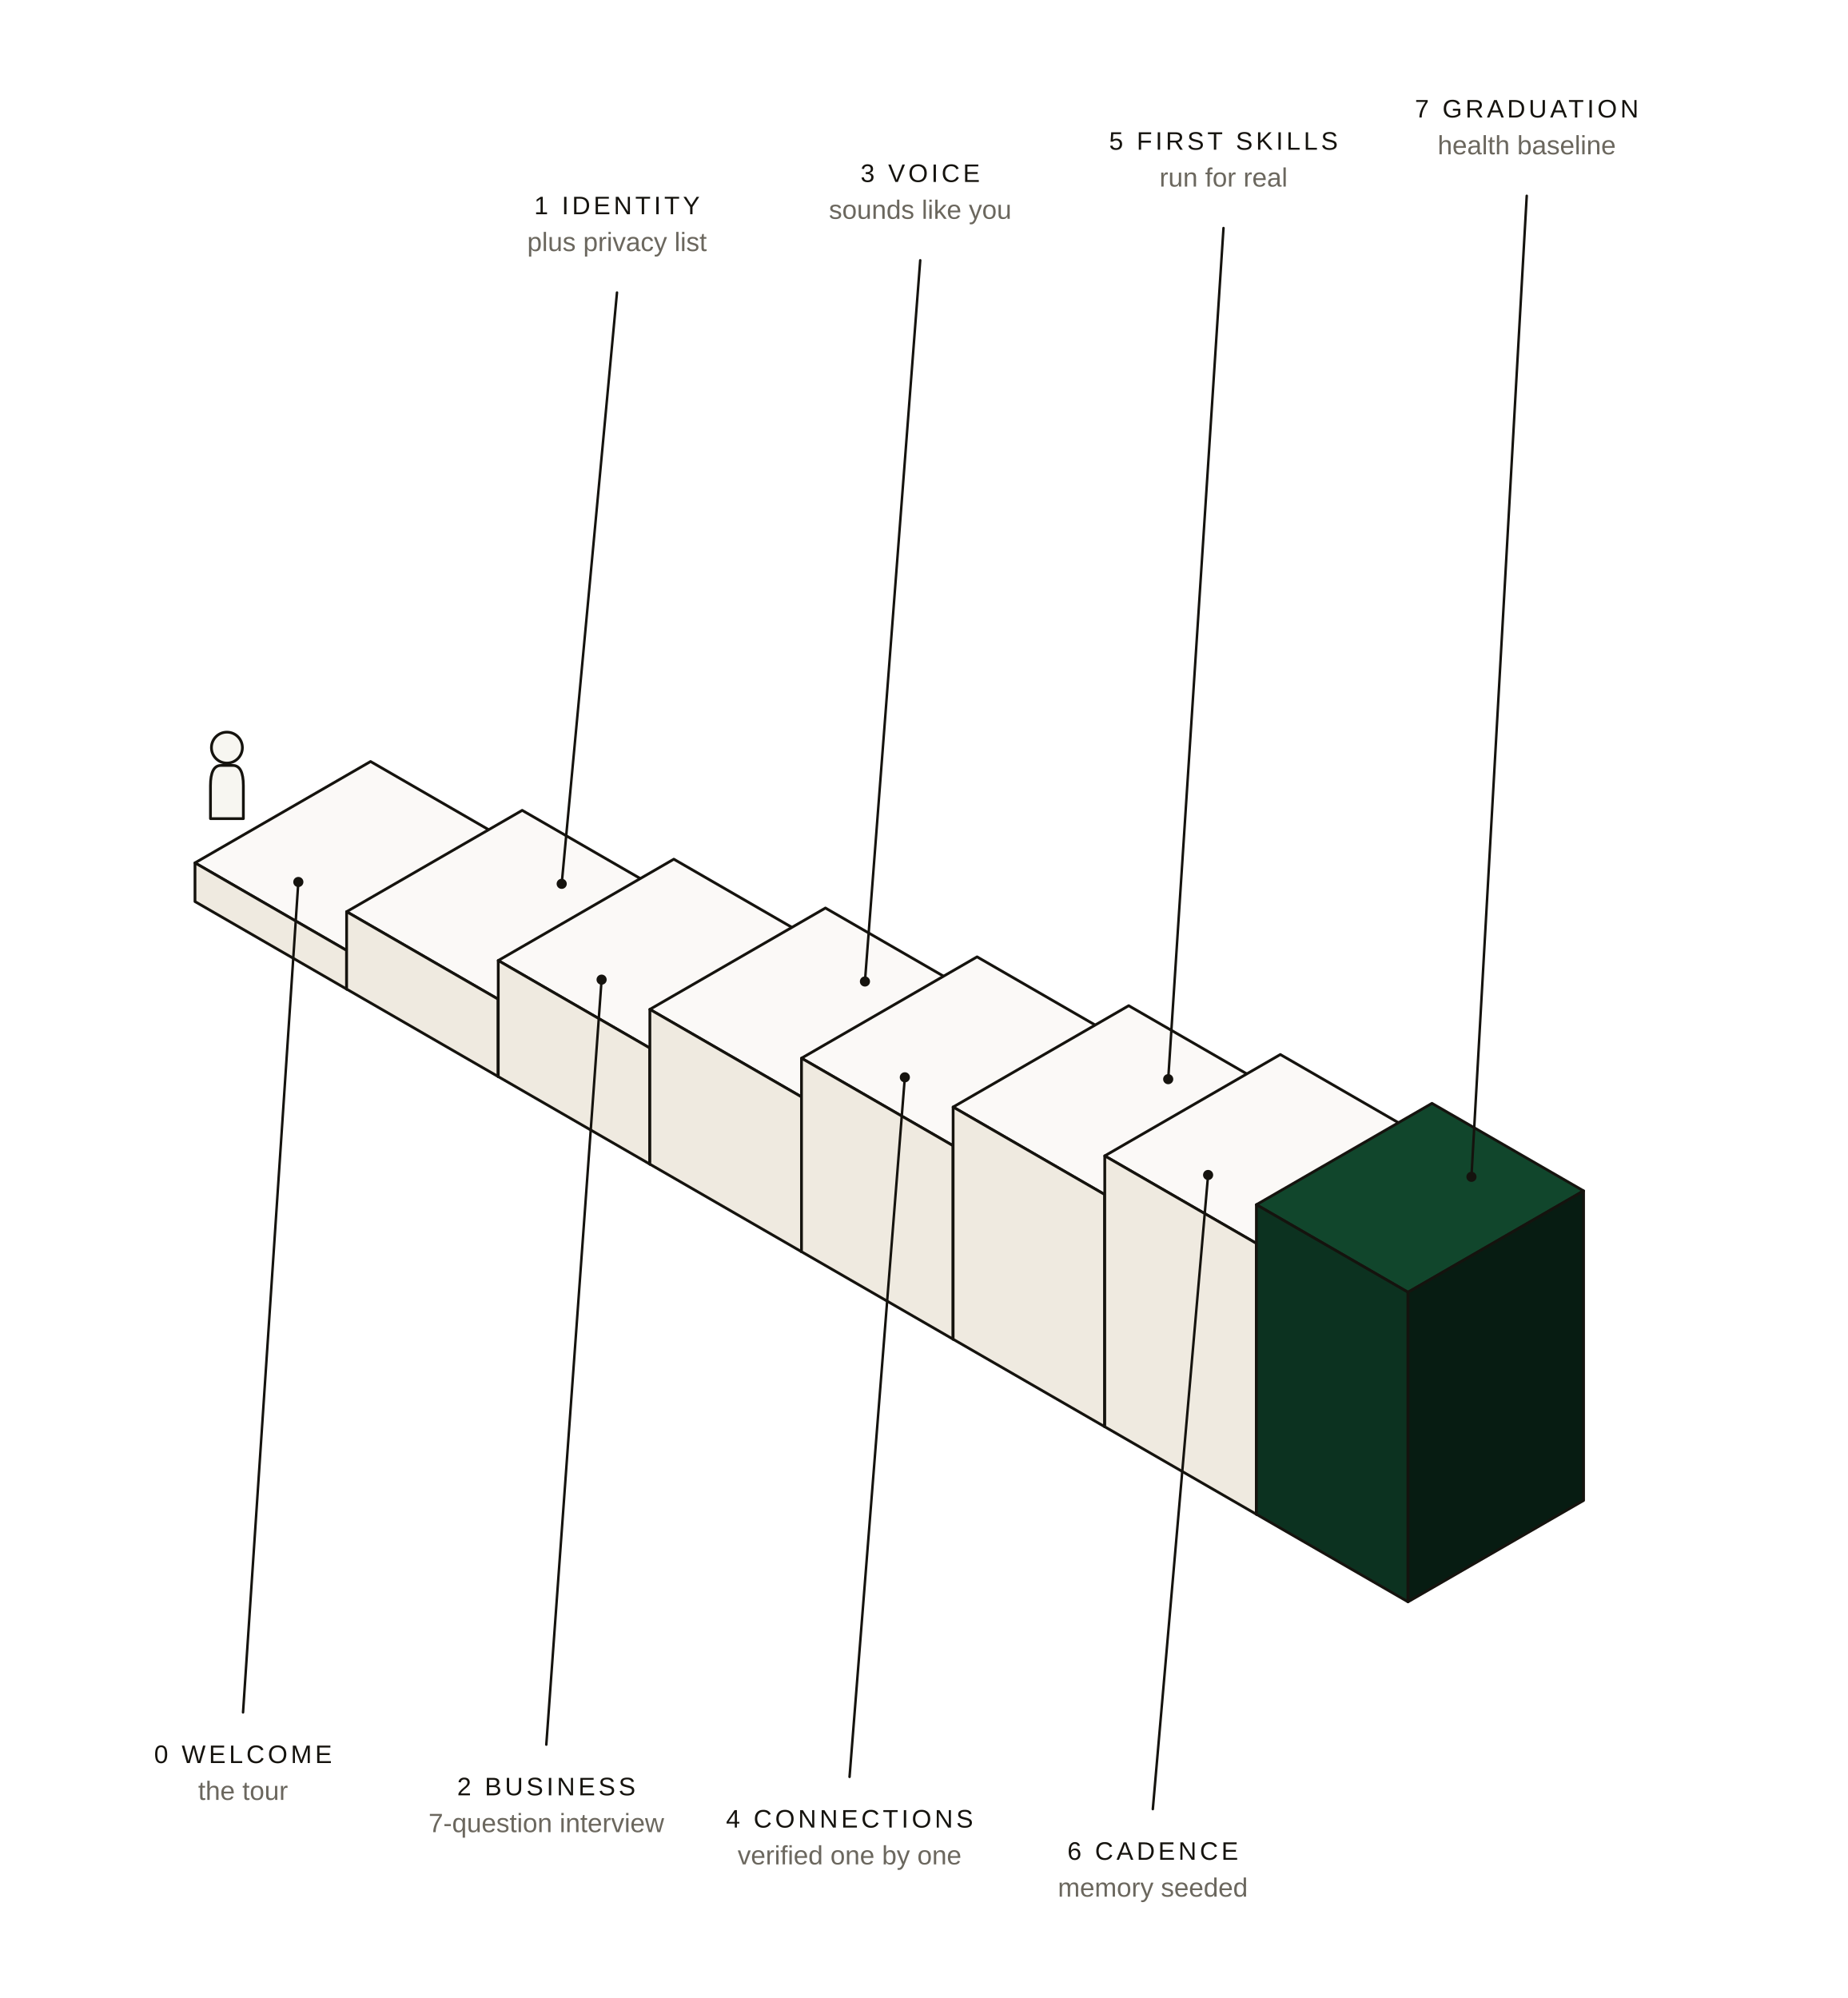
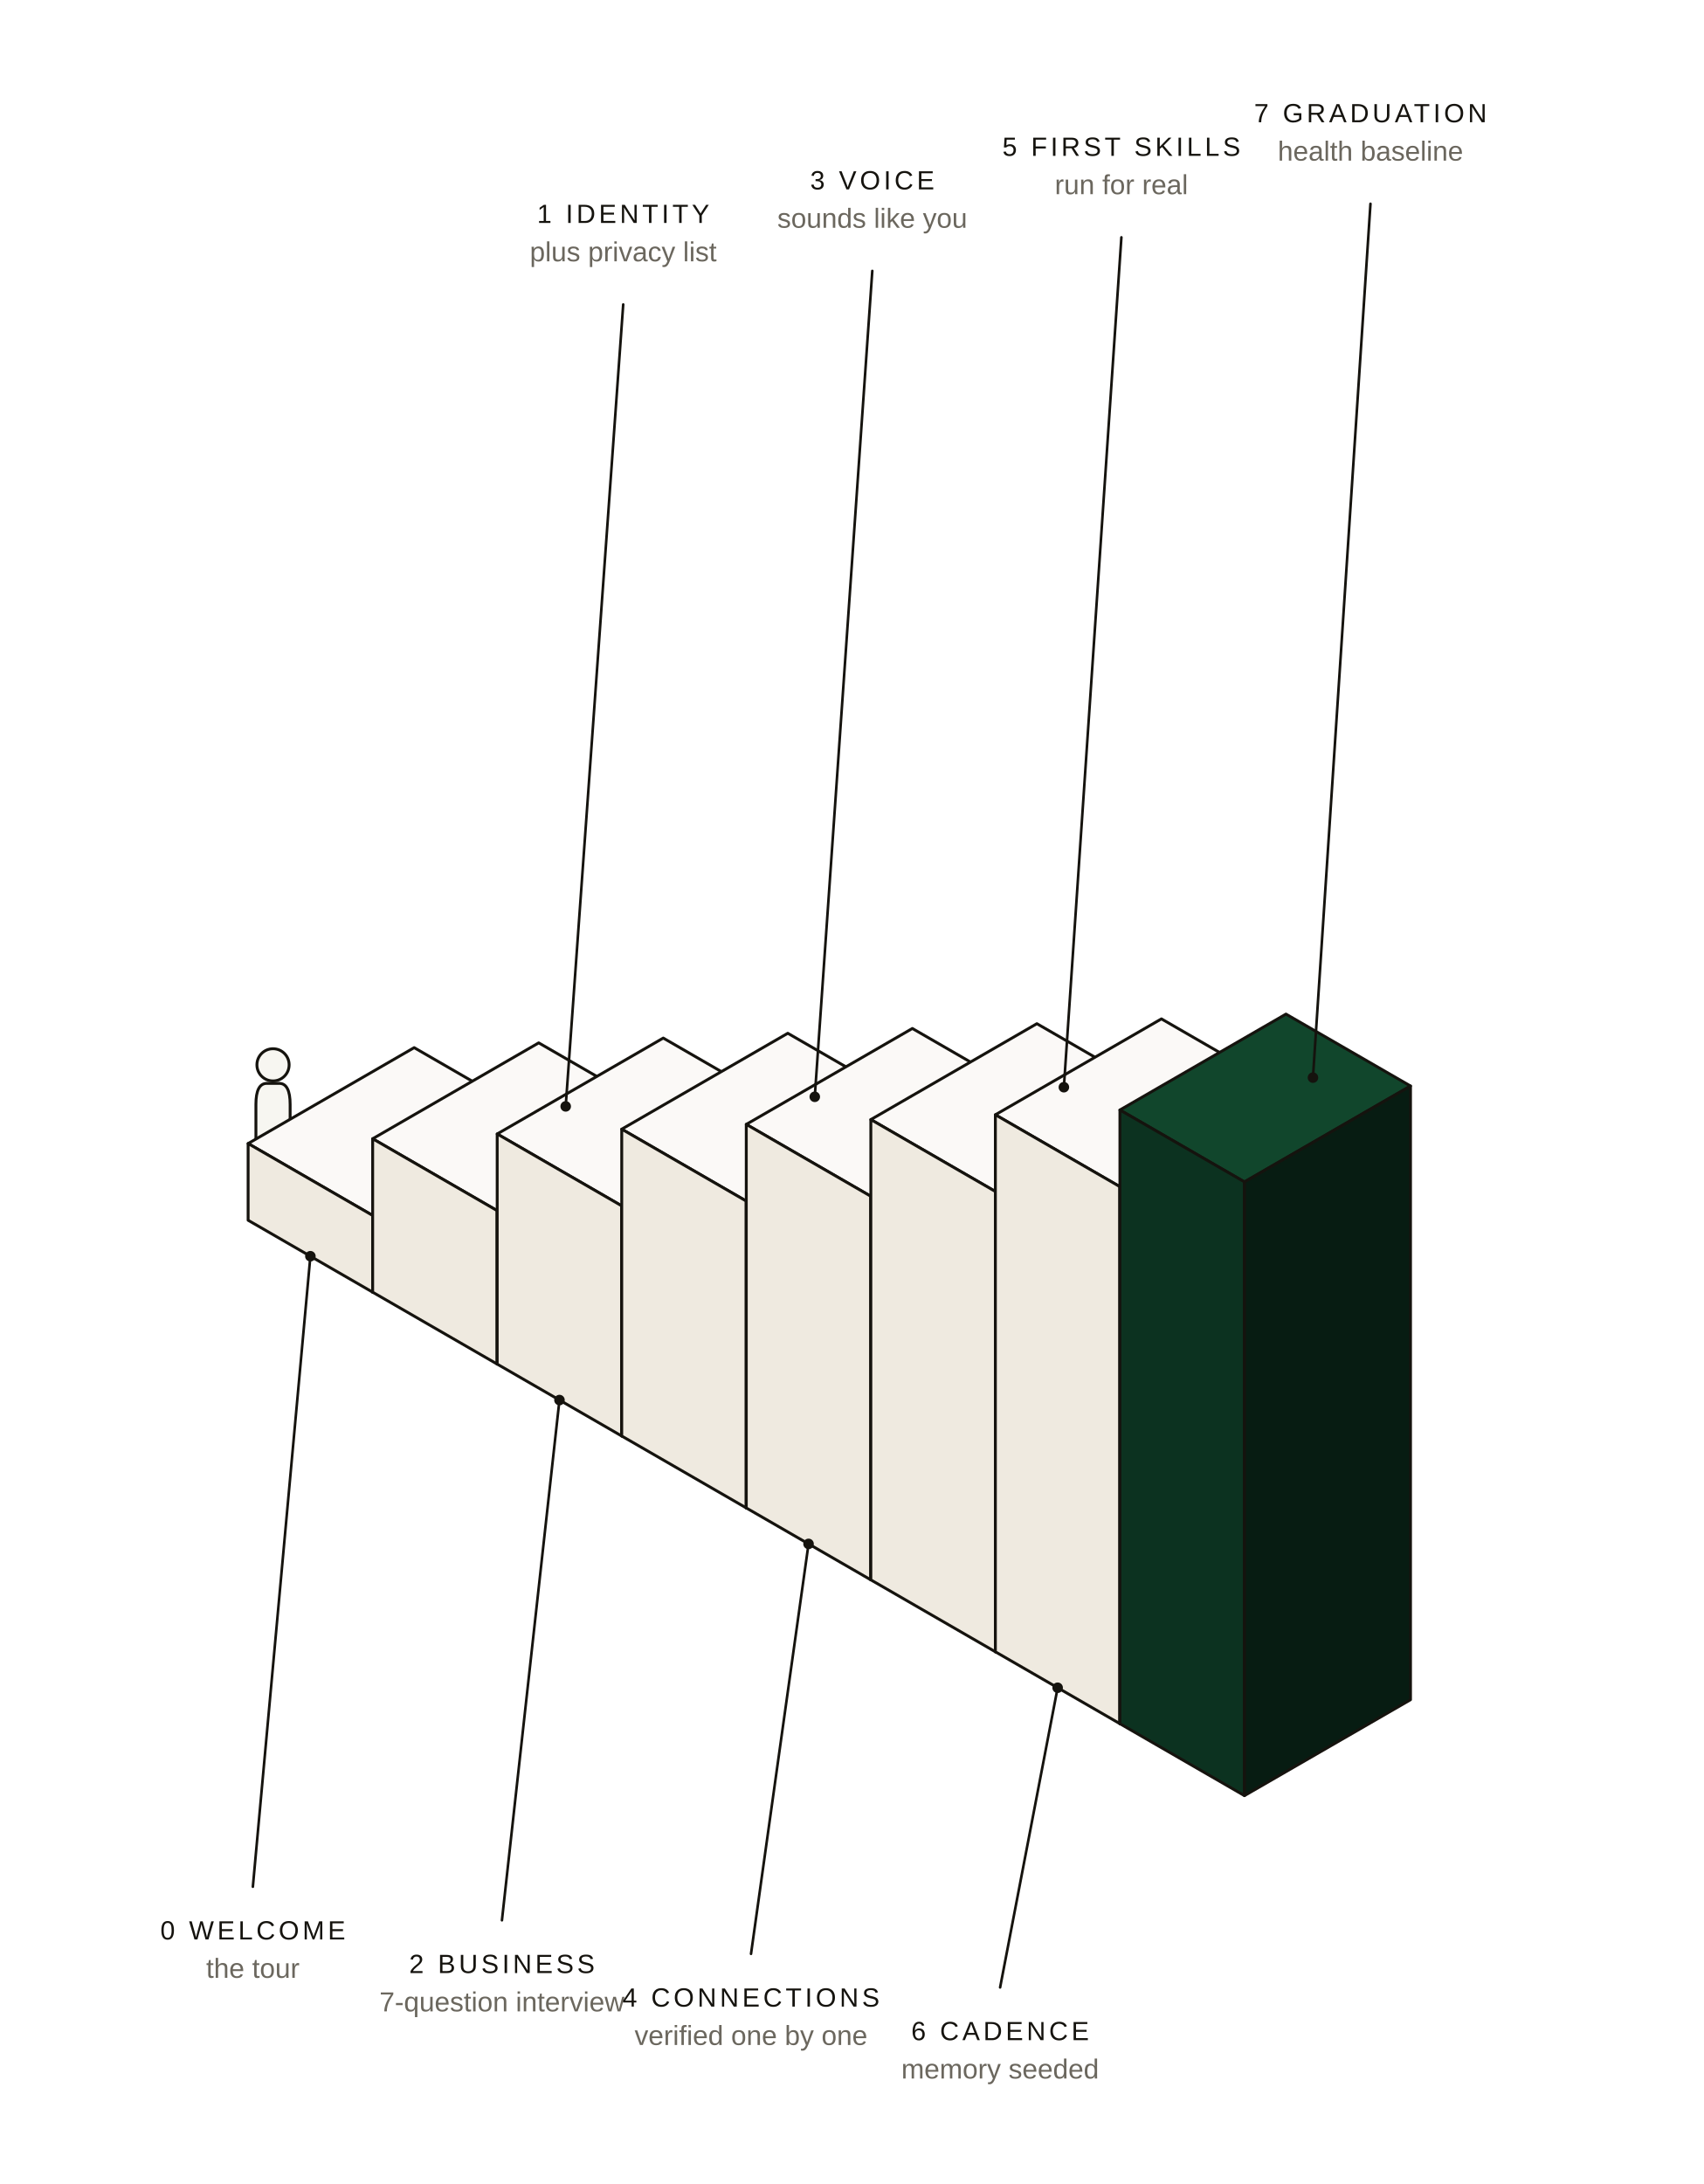
- <svg xmlns="http://www.w3.org/2000/svg" viewBox="-160.85 -347.4 801.87 867.4" width="100%" role="img" aria-labelledby="onboarding-phases-t onboarding-phases-d" style="display:block;height:auto;max-width:100%" stroke-linejoin="round" stroke-linecap="round">
+ <svg xmlns="http://www.w3.org/2000/svg" viewBox="-172.8 -469 710.94 911" width="100%" role="img" aria-labelledby="onboarding-phases-t onboarding-phases-d" style="display:block;height:auto;max-width:100%" stroke-linejoin="round" stroke-linecap="round">
  <defs>
    <marker id="arrow" viewBox="0 0 10 10" refX="9" refY="5" markerWidth="8" markerHeight="8" orient="auto-start-reverse">
      <path d="M1,1 L9,5 L1,9" fill="none" stroke="#15130e" stroke-width="1.2" stroke-linejoin="round" />
    </marker>
    <marker id="arrow-accent" viewBox="0 0 10 10" refX="9" refY="5" markerWidth="8" markerHeight="8" orient="auto-start-reverse">
      <path d="M1,1 L9,5 L1,9" fill="none" stroke="#11462c" stroke-width="1.3" stroke-linejoin="round" />
    </marker>
  </defs>
-   <path d="M-69.49,8 L-69.49,-6.32 Q-69.49,-15.1 -64.92,-15.1 L-59.78,-15.1 Q-55.21,-15.1 -55.21,-6.32 L-55.21,8 Z" fill="#f7f6f1" stroke="#15130e" stroke-width="1.2" />
-   <ellipse cx="-62.35" cy="-22.83" rx="6.72" ry="6.72" fill="#f7f6f1" stroke="#15130e" stroke-width="1.2" />
-   <polygon points="0,-16.8 65.82,21.2 -10.39,65.2 -76.21,27.2" fill="#fbf9f7" stroke="#15130e" stroke-width="1.2" />
-   <polygon points="-76.21,27.2 -10.39,65.2 -10.39,82 -76.21,44" fill="#efeae0" stroke="#15130e" stroke-width="1.2" />
-   <polygon points="65.82,21.2 -10.39,65.2 -10.39,82 65.82,38" fill="#e1dbcd" stroke="#15130e" stroke-width="1.2" />
-   <polygon points="65.82,4.4 131.64,42.4 55.43,86.4 -10.39,48.4" fill="#fbf9f7" stroke="#15130e" stroke-width="1.2" />
-   <polygon points="-10.39,48.4 55.43,86.4 55.43,120 -10.39,82" fill="#efeae0" stroke="#15130e" stroke-width="1.2" />
-   <polygon points="131.64,42.4 55.43,86.4 55.43,120 131.64,76" fill="#e1dbcd" stroke="#15130e" stroke-width="1.2" />
-   <polygon points="131.64,25.6 197.45,63.6 121.24,107.6 55.43,69.6" fill="#fbf9f7" stroke="#15130e" stroke-width="1.2" />
-   <polygon points="55.43,69.6 121.24,107.6 121.24,158 55.43,120" fill="#efeae0" stroke="#15130e" stroke-width="1.2" />
-   <polygon points="197.45,63.6 121.24,107.6 121.24,158 197.45,114" fill="#e1dbcd" stroke="#15130e" stroke-width="1.2" />
-   <polygon points="197.45,46.8 263.27,84.8 187.06,128.8 121.24,90.8" fill="#fbf9f7" stroke="#15130e" stroke-width="1.2" />
-   <polygon points="121.24,90.8 187.06,128.8 187.06,196 121.24,158" fill="#efeae0" stroke="#15130e" stroke-width="1.2" />
-   <polygon points="263.27,84.8 187.06,128.8 187.06,196 263.27,152" fill="#e1dbcd" stroke="#15130e" stroke-width="1.2" />
-   <polygon points="263.27,68 329.09,106 252.88,150 187.06,112" fill="#fbf9f7" stroke="#15130e" stroke-width="1.2" />
-   <polygon points="187.06,112 252.88,150 252.88,234 187.06,196" fill="#efeae0" stroke="#15130e" stroke-width="1.2" />
-   <polygon points="329.09,106 252.88,150 252.88,234 329.09,190" fill="#e1dbcd" stroke="#15130e" stroke-width="1.2" />
-   <polygon points="329.09,89.2 394.91,127.2 318.7,171.2 252.88,133.2" fill="#fbf9f7" stroke="#15130e" stroke-width="1.2" />
-   <polygon points="252.88,133.2 318.7,171.2 318.7,272 252.88,234" fill="#efeae0" stroke="#15130e" stroke-width="1.2" />
-   <polygon points="394.91,127.2 318.7,171.2 318.7,272 394.91,228" fill="#e1dbcd" stroke="#15130e" stroke-width="1.2" />
-   <polygon points="394.91,110.4 460.73,148.4 384.52,192.4 318.7,154.4" fill="#fbf9f7" stroke="#15130e" stroke-width="1.2" />
-   <polygon points="318.7,154.4 384.52,192.4 384.52,310 318.7,272" fill="#efeae0" stroke="#15130e" stroke-width="1.2" />
-   <polygon points="460.73,148.4 384.52,192.4 384.52,310 460.73,266" fill="#e1dbcd" stroke="#15130e" stroke-width="1.2" />
-   <polygon points="460.73,131.6 526.54,169.6 450.33,213.6 384.52,175.6" fill="#11462c" stroke="#15130e" stroke-width="1.2" />
-   <polygon points="384.52,175.6 450.33,213.6 450.33,348 384.52,310" fill="#0c3220" stroke="#15130e" stroke-width="1.2" />
-   <polygon points="526.54,169.6 450.33,213.6 450.33,348 526.54,304" fill="#071c12" stroke="#15130e" stroke-width="1.2" />
-   <line x1="-31.35" y1="35.5" x2="-55.35" y2="396" stroke="#15130e" stroke-width="1.08" />
-   <ellipse cx="-31.35" cy="35.5" rx="2.2" ry="2.2" fill="#15130e" stroke="none" stroke-width="1.2" />
-   <text x="-55.35" y="418" font-family="Switzer, 'SF Pro Text', 'Helvetica Neue', Arial, sans-serif" font-size="11" font-weight="500" fill="#15130e" text-anchor="middle" letter-spacing="1.4">0  WELCOME</text>
-   <text x="-55.35" y="434" font-family="Switzer, 'SF Pro Text', 'Helvetica Neue', Arial, sans-serif" font-size="11.5" font-weight="400" fill="#6b675e" text-anchor="middle">the tour</text>
-   <line x1="82.97" y1="36.3" x2="106.97" y2="-220.4" stroke="#15130e" stroke-width="1.08" />
-   <ellipse cx="82.97" cy="36.3" rx="2.2" ry="2.2" fill="#15130e" stroke="none" stroke-width="1.2" />
-   <text x="106.97" y="-254.4" font-family="Switzer, 'SF Pro Text', 'Helvetica Neue', Arial, sans-serif" font-size="11" font-weight="500" fill="#15130e" text-anchor="middle" letter-spacing="1.4">1  IDENTITY</text>
-   <text x="106.97" y="-238.4" font-family="Switzer, 'SF Pro Text', 'Helvetica Neue', Arial, sans-serif" font-size="11.5" font-weight="400" fill="#6b675e" text-anchor="middle">plus privacy list</text>
-   <line x1="100.29" y1="77.9" x2="76.29" y2="410" stroke="#15130e" stroke-width="1.08" />
-   <ellipse cx="100.29" cy="77.9" rx="2.2" ry="2.2" fill="#15130e" stroke="none" stroke-width="1.2" />
-   <text x="76.29" y="432" font-family="Switzer, 'SF Pro Text', 'Helvetica Neue', Arial, sans-serif" font-size="11" font-weight="500" fill="#15130e" text-anchor="middle" letter-spacing="1.4">2  BUSINESS</text>
-   <text x="76.29" y="448" font-family="Switzer, 'SF Pro Text', 'Helvetica Neue', Arial, sans-serif" font-size="11.5" font-weight="400" fill="#6b675e" text-anchor="middle">7-question interview</text>
-   <line x1="214.6" y1="78.7" x2="238.6" y2="-234.4" stroke="#15130e" stroke-width="1.08" />
-   <ellipse cx="214.6" cy="78.7" rx="2.2" ry="2.2" fill="#15130e" stroke="none" stroke-width="1.2" />
-   <text x="238.6" y="-268.4" font-family="Switzer, 'SF Pro Text', 'Helvetica Neue', Arial, sans-serif" font-size="11" font-weight="500" fill="#15130e" text-anchor="middle" letter-spacing="1.4">3  VOICE</text>
-   <text x="238.6" y="-252.4" font-family="Switzer, 'SF Pro Text', 'Helvetica Neue', Arial, sans-serif" font-size="11.5" font-weight="400" fill="#6b675e" text-anchor="middle">sounds like you</text>
-   <line x1="231.92" y1="120.3" x2="207.92" y2="424" stroke="#15130e" stroke-width="1.08" />
-   <ellipse cx="231.92" cy="120.3" rx="2.2" ry="2.2" fill="#15130e" stroke="none" stroke-width="1.2" />
-   <text x="207.92" y="446" font-family="Switzer, 'SF Pro Text', 'Helvetica Neue', Arial, sans-serif" font-size="11" font-weight="500" fill="#15130e" text-anchor="middle" letter-spacing="1.4">4  CONNECTIONS</text>
-   <text x="207.92" y="462" font-family="Switzer, 'SF Pro Text', 'Helvetica Neue', Arial, sans-serif" font-size="11.5" font-weight="400" fill="#6b675e" text-anchor="middle">verified one by one</text>
-   <line x1="346.24" y1="121.1" x2="370.24" y2="-248.4" stroke="#15130e" stroke-width="1.08" />
-   <ellipse cx="346.24" cy="121.1" rx="2.2" ry="2.2" fill="#15130e" stroke="none" stroke-width="1.2" />
-   <text x="370.24" y="-282.4" font-family="Switzer, 'SF Pro Text', 'Helvetica Neue', Arial, sans-serif" font-size="11" font-weight="500" fill="#15130e" text-anchor="middle" letter-spacing="1.4">5  FIRST SKILLS</text>
-   <text x="370.24" y="-266.4" font-family="Switzer, 'SF Pro Text', 'Helvetica Neue', Arial, sans-serif" font-size="11.5" font-weight="400" fill="#6b675e" text-anchor="middle">run for real</text>
-   <line x1="363.56" y1="162.7" x2="339.56" y2="438" stroke="#15130e" stroke-width="1.08" />
-   <ellipse cx="363.56" cy="162.7" rx="2.2" ry="2.2" fill="#15130e" stroke="none" stroke-width="1.2" />
-   <text x="339.56" y="460" font-family="Switzer, 'SF Pro Text', 'Helvetica Neue', Arial, sans-serif" font-size="11" font-weight="500" fill="#15130e" text-anchor="middle" letter-spacing="1.4">6  CADENCE</text>
-   <text x="339.56" y="476" font-family="Switzer, 'SF Pro Text', 'Helvetica Neue', Arial, sans-serif" font-size="11.5" font-weight="400" fill="#6b675e" text-anchor="middle">memory seeded</text>
-   <line x1="477.87" y1="163.5" x2="501.87" y2="-262.4" stroke="#15130e" stroke-width="1.08" />
-   <ellipse cx="477.87" cy="163.5" rx="2.2" ry="2.2" fill="#15130e" stroke="none" stroke-width="1.2" />
-   <text x="501.87" y="-296.4" font-family="Switzer, 'SF Pro Text', 'Helvetica Neue', Arial, sans-serif" font-size="11" font-weight="500" fill="#15130e" text-anchor="middle" letter-spacing="1.4">7  GRADUATION</text>
-   <text x="501.87" y="-280.4" font-family="Switzer, 'SF Pro Text', 'Helvetica Neue', Arial, sans-serif" font-size="11.5" font-weight="400" fill="#6b675e" text-anchor="middle">health baseline</text>
+   <path d="M-66.03,6 L-66.03,-8.32 Q-66.03,-17.1 -61.46,-17.1 L-56.32,-17.1 Q-51.75,-17.1 -51.75,-8.32 L-51.75,6 Z" fill="#f7f6f1" stroke="#15130e" stroke-width="1.2" />
+   <ellipse cx="-58.89" cy="-24.83" rx="6.72" ry="6.72" fill="#f7f6f1" stroke="#15130e" stroke-width="1.2" />
+   <polygon points="0,-32 51.96,-2 -17.32,38 -69.28,8" fill="#fbf9f7" stroke="#15130e" stroke-width="1.2" />
+   <polygon points="-69.28,8 -17.32,38 -17.32,70 -69.28,40" fill="#efeae0" stroke="#15130e" stroke-width="1.2" />
+   <polygon points="51.96,-2 -17.32,38 -17.32,70 51.96,30" fill="#e1dbcd" stroke="#15130e" stroke-width="1.2" />
+   <polygon points="51.96,-34 103.92,-4 34.64,36 -17.32,6" fill="#fbf9f7" stroke="#15130e" stroke-width="1.2" />
+   <polygon points="-17.32,6 34.64,36 34.64,100 -17.32,70" fill="#efeae0" stroke="#15130e" stroke-width="1.2" />
+   <polygon points="103.92,-4 34.64,36 34.64,100 103.92,60" fill="#e1dbcd" stroke="#15130e" stroke-width="1.2" />
+   <polygon points="103.92,-36 155.88,-6 86.6,34 34.64,4" fill="#fbf9f7" stroke="#15130e" stroke-width="1.2" />
+   <polygon points="34.64,4 86.6,34 86.6,130 34.64,100" fill="#efeae0" stroke="#15130e" stroke-width="1.2" />
+   <polygon points="155.88,-6 86.6,34 86.6,130 155.88,90" fill="#e1dbcd" stroke="#15130e" stroke-width="1.2" />
+   <polygon points="155.88,-38 207.85,-8 138.56,32 86.6,2" fill="#fbf9f7" stroke="#15130e" stroke-width="1.2" />
+   <polygon points="86.6,2 138.56,32 138.56,160 86.6,130" fill="#efeae0" stroke="#15130e" stroke-width="1.2" />
+   <polygon points="207.85,-8 138.56,32 138.56,160 207.85,120" fill="#e1dbcd" stroke="#15130e" stroke-width="1.2" />
+   <polygon points="207.85,-40 259.81,-10 190.53,30 138.56,0" fill="#fbf9f7" stroke="#15130e" stroke-width="1.2" />
+   <polygon points="138.56,0 190.53,30 190.53,190 138.56,160" fill="#efeae0" stroke="#15130e" stroke-width="1.2" />
+   <polygon points="259.81,-10 190.53,30 190.53,190 259.81,150" fill="#e1dbcd" stroke="#15130e" stroke-width="1.2" />
+   <polygon points="259.81,-42 311.77,-12 242.49,28 190.53,-2" fill="#fbf9f7" stroke="#15130e" stroke-width="1.2" />
+   <polygon points="190.53,-2 242.49,28 242.49,220 190.53,190" fill="#efeae0" stroke="#15130e" stroke-width="1.2" />
+   <polygon points="311.77,-12 242.49,28 242.49,220 311.77,180" fill="#e1dbcd" stroke="#15130e" stroke-width="1.2" />
+   <polygon points="311.77,-44 363.73,-14 294.45,26 242.49,-4" fill="#fbf9f7" stroke="#15130e" stroke-width="1.2" />
+   <polygon points="242.49,-4 294.45,26 294.45,250 242.49,220" fill="#efeae0" stroke="#15130e" stroke-width="1.2" />
+   <polygon points="363.73,-14 294.45,26 294.45,250 363.73,210" fill="#e1dbcd" stroke="#15130e" stroke-width="1.2" />
+   <polygon points="363.73,-46 415.69,-16 346.41,24 294.45,-6" fill="#11462c" stroke="#15130e" stroke-width="1.2" />
+   <polygon points="294.45,-6 346.41,24 346.41,280 294.45,250" fill="#0c3220" stroke="#15130e" stroke-width="1.2" />
+   <polygon points="415.69,-16 346.41,24 346.41,280 415.69,240" fill="#071c12" stroke="#15130e" stroke-width="1.2" />
+   <line x1="-43.3" y1="55" x2="-67.3" y2="318" stroke="#15130e" stroke-width="1.08" />
+   <ellipse cx="-43.3" cy="55" rx="2.2" ry="2.2" fill="#15130e" stroke="none" stroke-width="1.2" />
+   <text x="-67.3" y="340" font-family="Switzer, 'SF Pro Text', 'Helvetica Neue', Arial, sans-serif" font-size="11" font-weight="500" fill="#15130e" text-anchor="middle" letter-spacing="1.4">0  WELCOME</text>
+   <text x="-67.3" y="356" font-family="Switzer, 'SF Pro Text', 'Helvetica Neue', Arial, sans-serif" font-size="11.5" font-weight="400" fill="#6b675e" text-anchor="middle">the tour</text>
+   <line x1="63.22" y1="-7.5" x2="87.22" y2="-342" stroke="#15130e" stroke-width="1.08" />
+   <ellipse cx="63.22" cy="-7.5" rx="2.2" ry="2.2" fill="#15130e" stroke="none" stroke-width="1.2" />
+   <text x="87.22" y="-376" font-family="Switzer, 'SF Pro Text', 'Helvetica Neue', Arial, sans-serif" font-size="11" font-weight="500" fill="#15130e" text-anchor="middle" letter-spacing="1.4">1  IDENTITY</text>
+   <text x="87.22" y="-360" font-family="Switzer, 'SF Pro Text', 'Helvetica Neue', Arial, sans-serif" font-size="11.5" font-weight="400" fill="#6b675e" text-anchor="middle">plus privacy list</text>
+   <line x1="60.62" y1="115" x2="36.62" y2="332" stroke="#15130e" stroke-width="1.08" />
+   <ellipse cx="60.62" cy="115" rx="2.2" ry="2.2" fill="#15130e" stroke="none" stroke-width="1.2" />
+   <text x="36.62" y="354" font-family="Switzer, 'SF Pro Text', 'Helvetica Neue', Arial, sans-serif" font-size="11" font-weight="500" fill="#15130e" text-anchor="middle" letter-spacing="1.4">2  BUSINESS</text>
+   <text x="36.62" y="370" font-family="Switzer, 'SF Pro Text', 'Helvetica Neue', Arial, sans-serif" font-size="11.5" font-weight="400" fill="#6b675e" text-anchor="middle">7-question interview</text>
+   <line x1="167.14" y1="-11.5" x2="191.14" y2="-356" stroke="#15130e" stroke-width="1.08" />
+   <ellipse cx="167.14" cy="-11.5" rx="2.2" ry="2.2" fill="#15130e" stroke="none" stroke-width="1.2" />
+   <text x="191.14" y="-390" font-family="Switzer, 'SF Pro Text', 'Helvetica Neue', Arial, sans-serif" font-size="11" font-weight="500" fill="#15130e" text-anchor="middle" letter-spacing="1.4">3  VOICE</text>
+   <text x="191.14" y="-374" font-family="Switzer, 'SF Pro Text', 'Helvetica Neue', Arial, sans-serif" font-size="11.5" font-weight="400" fill="#6b675e" text-anchor="middle">sounds like you</text>
+   <line x1="164.54" y1="175" x2="140.54" y2="346" stroke="#15130e" stroke-width="1.08" />
+   <ellipse cx="164.54" cy="175" rx="2.2" ry="2.2" fill="#15130e" stroke="none" stroke-width="1.2" />
+   <text x="140.54" y="368" font-family="Switzer, 'SF Pro Text', 'Helvetica Neue', Arial, sans-serif" font-size="11" font-weight="500" fill="#15130e" text-anchor="middle" letter-spacing="1.4">4  CONNECTIONS</text>
+   <text x="140.54" y="384" font-family="Switzer, 'SF Pro Text', 'Helvetica Neue', Arial, sans-serif" font-size="11.5" font-weight="400" fill="#6b675e" text-anchor="middle">verified one by one</text>
+   <line x1="271.07" y1="-15.5" x2="295.07" y2="-370" stroke="#15130e" stroke-width="1.08" />
+   <ellipse cx="271.07" cy="-15.5" rx="2.2" ry="2.2" fill="#15130e" stroke="none" stroke-width="1.2" />
+   <text x="295.07" y="-404" font-family="Switzer, 'SF Pro Text', 'Helvetica Neue', Arial, sans-serif" font-size="11" font-weight="500" fill="#15130e" text-anchor="middle" letter-spacing="1.4">5  FIRST SKILLS</text>
+   <text x="295.07" y="-388" font-family="Switzer, 'SF Pro Text', 'Helvetica Neue', Arial, sans-serif" font-size="11.5" font-weight="400" fill="#6b675e" text-anchor="middle">run for real</text>
+   <line x1="268.47" y1="235" x2="244.47" y2="360" stroke="#15130e" stroke-width="1.08" />
+   <ellipse cx="268.47" cy="235" rx="2.2" ry="2.2" fill="#15130e" stroke="none" stroke-width="1.2" />
+   <text x="244.47" y="382" font-family="Switzer, 'SF Pro Text', 'Helvetica Neue', Arial, sans-serif" font-size="11" font-weight="500" fill="#15130e" text-anchor="middle" letter-spacing="1.4">6  CADENCE</text>
+   <text x="244.47" y="398" font-family="Switzer, 'SF Pro Text', 'Helvetica Neue', Arial, sans-serif" font-size="11.5" font-weight="400" fill="#6b675e" text-anchor="middle">memory seeded</text>
+   <line x1="374.99" y1="-19.5" x2="398.99" y2="-384" stroke="#15130e" stroke-width="1.08" />
+   <ellipse cx="374.99" cy="-19.5" rx="2.2" ry="2.2" fill="#15130e" stroke="none" stroke-width="1.2" />
+   <text x="398.99" y="-418" font-family="Switzer, 'SF Pro Text', 'Helvetica Neue', Arial, sans-serif" font-size="11" font-weight="500" fill="#15130e" text-anchor="middle" letter-spacing="1.4">7  GRADUATION</text>
+   <text x="398.99" y="-402" font-family="Switzer, 'SF Pro Text', 'Helvetica Neue', Arial, sans-serif" font-size="11.5" font-weight="400" fill="#6b675e" text-anchor="middle">health baseline</text>
</svg>
